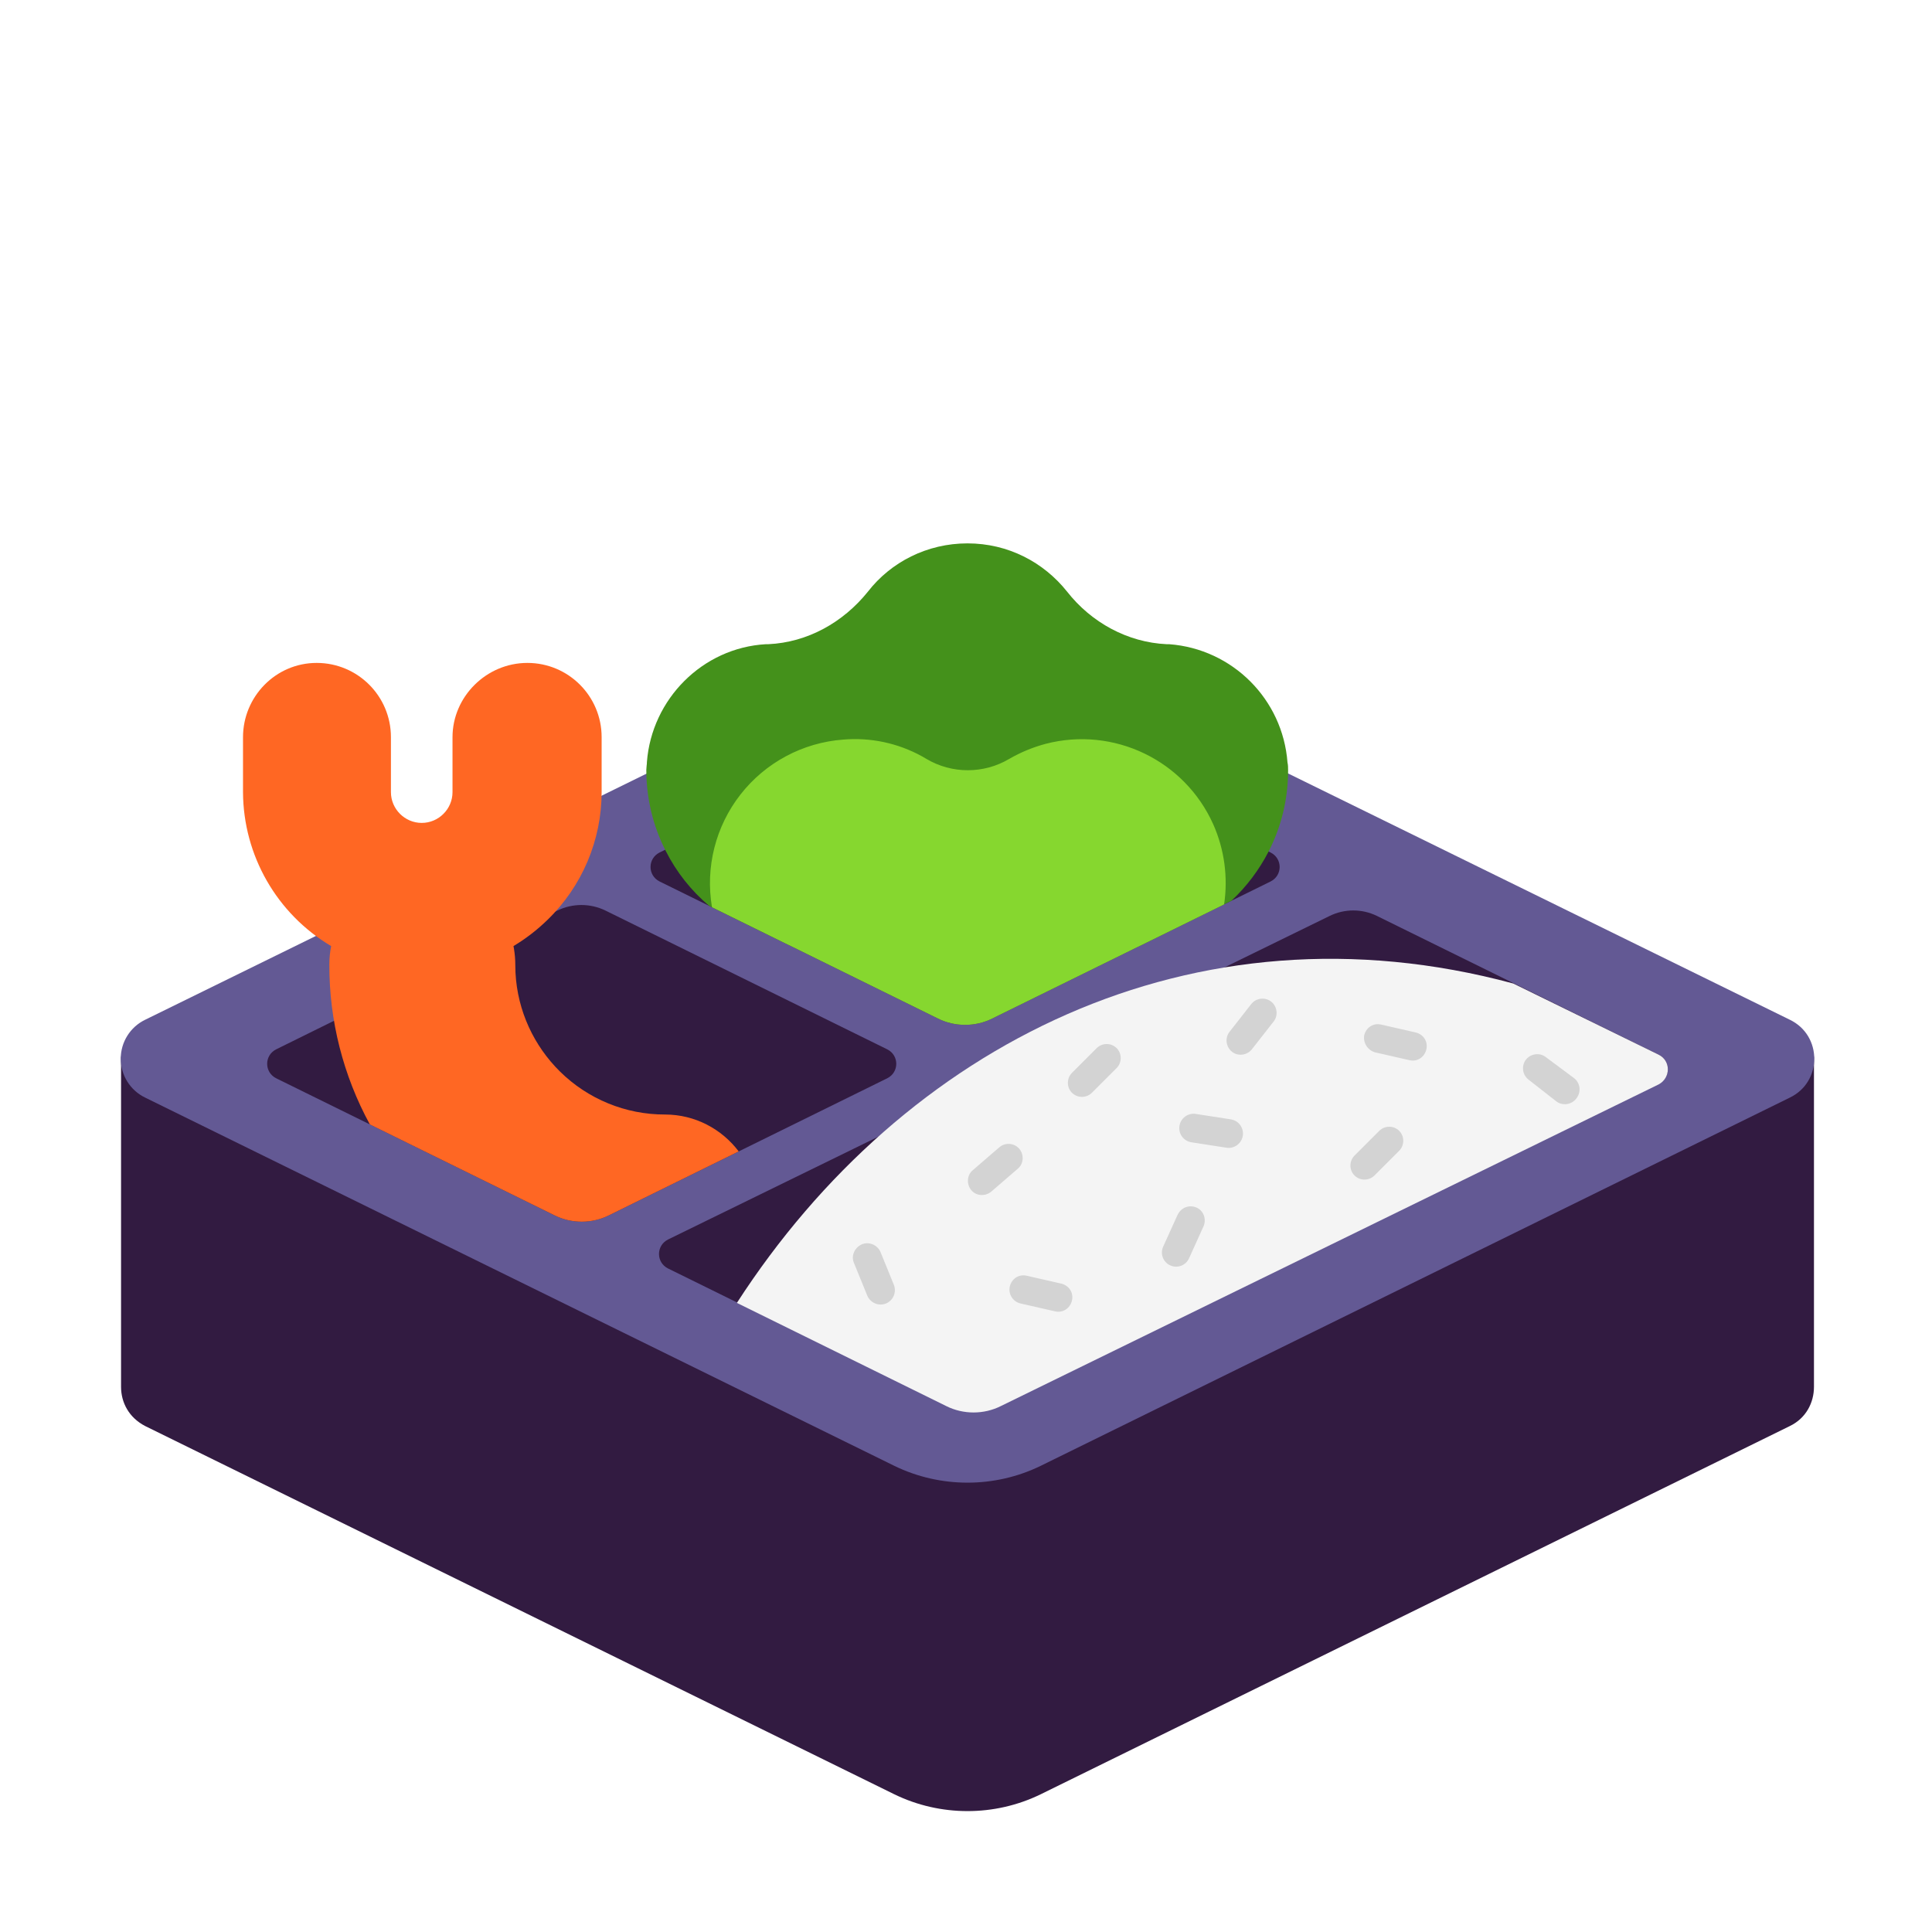
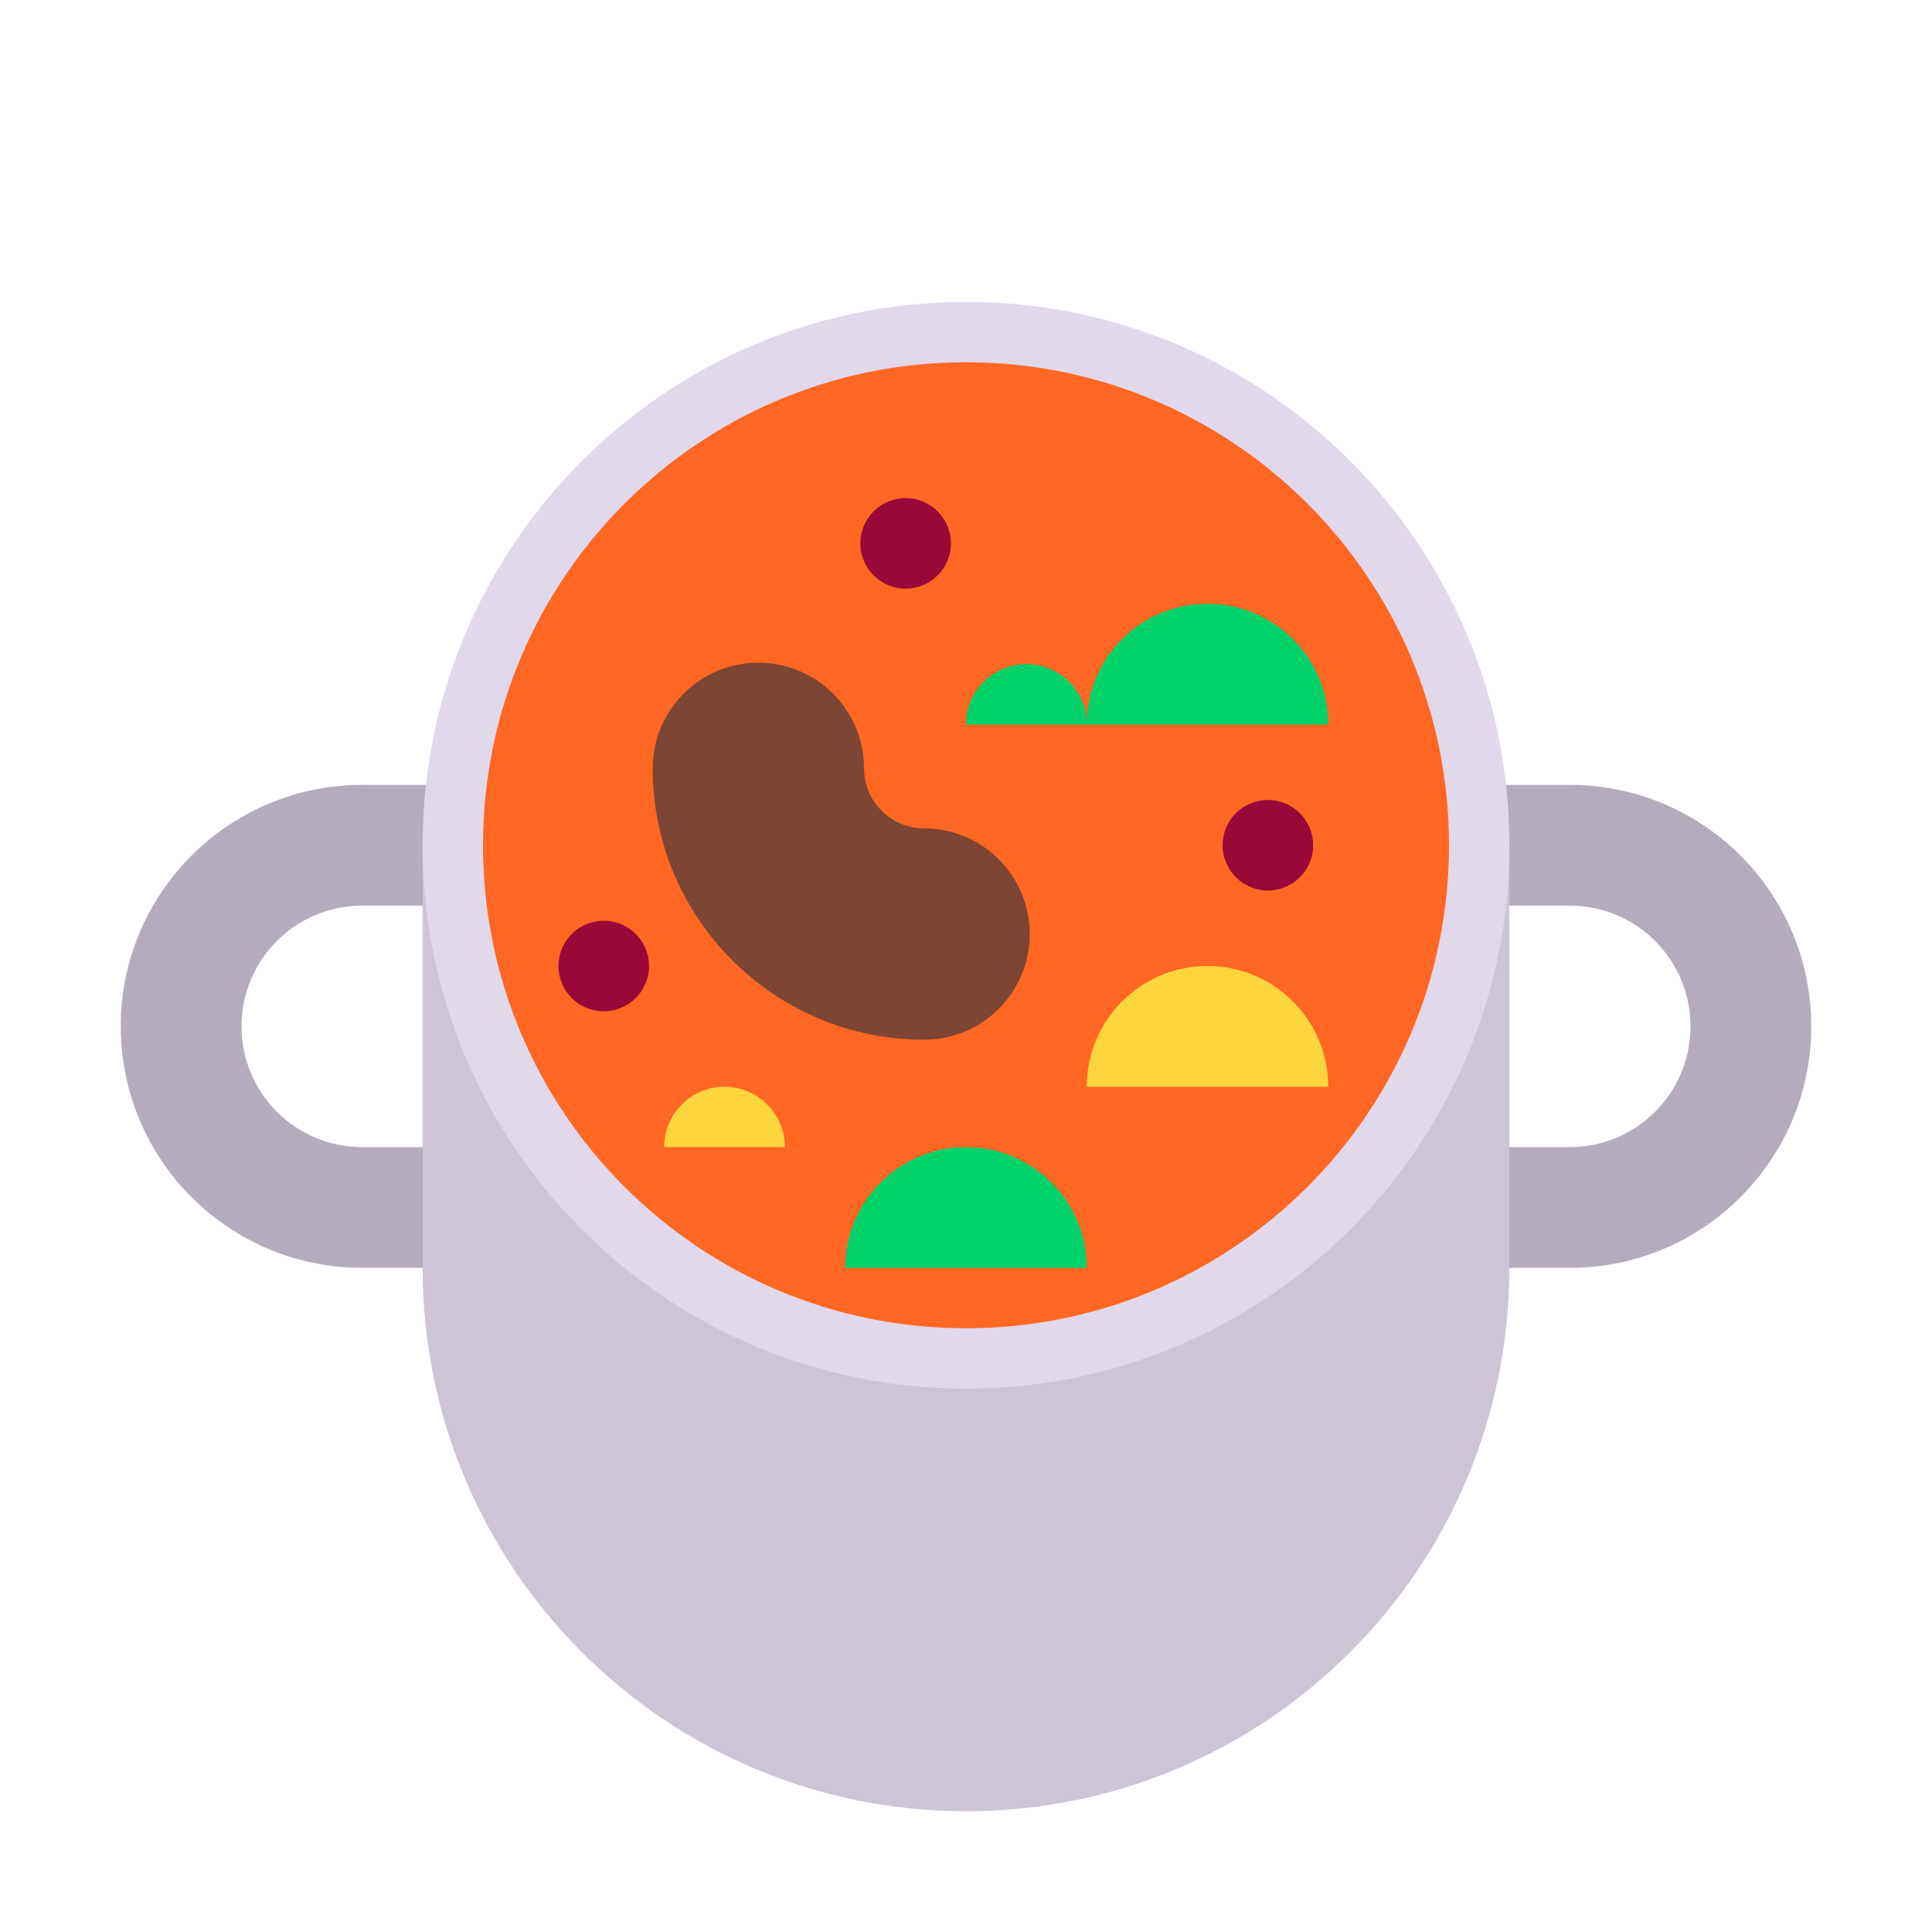
<svg xmlns="http://www.w3.org/2000/svg" width="1em" height="1em" viewBox="0 0 32 32">
  <g fill="none">
-     <path fill="#321b41" d="M28.675 17.5v.37l-12.33-7.07c-.2-.1-.44-1.1-.64 0l-12.33 7.07v-.37h-1.37v5.47c0 .26.13.51.4.65l12.41 6.1c.76.37 1.66.37 2.42 0l12.41-6.1c.27-.13.4-.39.4-.65V17.5z" />
-     <path fill="#635994" d="m2.405 16.89l12.57-6.17c.66-.33 1.44-.33 2.1 0l12.57 6.17c.54.26.54 1.03 0 1.29l-12.41 6.1c-.76.37-1.66.37-2.42 0l-12.41-6.1a.716.716 0 0 1 0-1.29m8.52-2.77c-.2.1-.2.38 0 .48l4.61 2.27c.28.14.62.14.9 0l4.61-2.27c.2-.1.2-.38 0-.48l-4.67-2.29a.86.86 0 0 0-.78-.01zm11.1 1.05l-10.96 5.36c-.2.1-.2.38 0 .48l4.61 2.27c.28.14.62.14.9 0l10.9-5.33c.2-.1.2-.38 0-.48l-4.67-2.3a.89.89 0 0 0-.78 0m-17.45 2.21c-.2.1-.2.38 0 .48l4.61 2.27c.28.14.62.14.9 0l4.61-2.27c.2-.1.2-.38 0-.48l-4.67-2.3a.91.91 0 0 0-.79 0z" />
-     <path fill="#44911b" d="M21.335 12.76c0-.04 0-.09-.01-.13a2.124 2.124 0 0 0-1.96-1.96h-.04c-.65-.03-1.25-.36-1.65-.87c-.39-.49-.98-.8-1.65-.8s-1.27.31-1.65.8c-.41.51-1 .84-1.65.87h-.04c-1.05.06-1.89.91-1.97 1.95q0 .031-.005.065l-.005.065c0 .477.112.927.312 1.325l.01.02a2.9 2.9 0 0 0 .72.91l1.302.64q.299.065.616.065h4.7q.26.001.507-.04l1.525-.751a3 3 0 0 0 .615-.815c.207-.403.323-.86.323-1.344" />
-     <path fill="#86d72f" d="M17.32 12.32a2.5 2.5 0 0 0-.605.25c-.42.25-.95.25-1.37 0l-.076-.044a2.3 2.3 0 0 0-1.304-.276a2.384 2.384 0 0 0-2.172 2.777l3.742 1.843c.28.14.62.14.9 0l3.84-1.89a2.4 2.4 0 0 0-.179-1.325a2.385 2.385 0 0 0-2.776-1.335" />
-     <path fill="#ff6723" d="M8.538 16.109c.033.64.309 1.216.736 1.638a2.47 2.47 0 0 0 1.741.713c.496 0 .94.24 1.22.611l-2.15 1.059c-.28.14-.62.14-.9 0l-3.059-1.506a5.5 5.5 0 0 1-.671-2.644c0-.11.01-.21.03-.31a2.98 2.98 0 0 1-1.46-2.55v-.91c0-.67.54-1.23 1.22-1.23s1.23.55 1.23 1.23v.91c0 .28.23.51.51.51s.51-.23.51-.51v-.91c0-.67.56-1.23 1.24-1.23s1.23.55 1.23 1.23v.91a2.95 2.95 0 0 1-.896 2.115q-.256.25-.564.435l.007.038c.015.09.023.184.023.272z" />
-     <path fill="#f4f4f4" d="m27.475 17.47l-2.41-1.18c-5.31-1.43-10.1 1.02-12.86 5.29l3.47 1.71c.28.14.62.14.9 0l10.9-5.33c.2-.11.2-.39 0-.49" />
-     <path fill="#d3d3d3" d="m20.725 16.63l-.36.46c-.08.1-.06.25.04.33s.25.06.33-.04l.36-.46c.08-.1.06-.25-.04-.33a.237.237 0 0 0-.33.04m2.62.93l-.57-.13a.253.253 0 0 1-.18-.28c.03-.13.15-.21.28-.18l.57.13c.13.03.21.15.18.28s-.15.21-.28.18m-3.54.89l.58.09a.237.237 0 1 1-.07.47l-.58-.09a.237.237 0 1 1 .07-.47m-.3 1.67l-.24.53a.235.235 0 1 0 .43.19l.24-.53c.05-.12 0-.26-.12-.31s-.25 0-.31.12m-2.03 1.6l-.57-.13a.236.236 0 0 1-.18-.28c.03-.13.15-.21.28-.18l.57.13c.13.03.21.15.18.28s-.15.21-.28.18m5.7-2.66l-.41.41c-.09.09-.24.09-.33 0a.235.235 0 0 1 0-.33l.41-.41c.09-.09.24-.09.33 0s.09.24 0 .33m-5.09-.96l.41-.41c.09-.09.09-.24 0-.33a.235.235 0 0 0-.33 0l-.41.41c-.09.09-.09.24 0 .33s.24.09.33 0m7.52-.59l.47.35c.1.08.12.23.03.34c-.08.1-.23.12-.33.04l-.46-.36a.237.237 0 0 1-.04-.33c.08-.1.23-.12.33-.04m-9.19 2.23l.44-.38c.1-.08.11-.23.03-.33a.236.236 0 0 0-.33-.03l-.44.38c-.1.08-.11.23-.03.33s.23.11.33.03m-2.05 1.72l-.22-.54c-.05-.11 0-.25.13-.31c.12-.05.26.01.31.13l.22.54a.24.24 0 0 1-.13.31a.24.24 0 0 1-.31-.13" />
+     <path fill="#b4acbc" d="M6 13a4 4 0 0 0 0 8h20a4 4 0 0 0 0-8zm-2 4a2 2 0 0 1 2-2h4v4H6a2 2 0 0 1-2-2m22 2h-4v-4h4a2 2 0 1 1 0 4" />
+     <path fill="#cdc4d6" d="M7 14h18v7a9 9 0 1 1-18 0z" />
+     <path fill="#e1d8ec" d="M25 14a9 9 0 1 1-18 0a9 9 0 0 1 18 0" />
+     <path fill="#ff6723" d="M24 14a8 8 0 1 1-16 0a8 8 0 0 1 16 0" />
+     <path fill="#fcd53f" d="M18 18a2 2 0 1 1 4 0zm-7 1a1 1 0 1 1 2 0z" />
+     <path fill="#00d26a" d="M20 10a2 2 0 0 0-2 2a1 1 0 1 0-2 0h6a2 2 0 0 0-2-2m-6 11a2 2 0 1 1 4 0z" />
+     <path fill="#990838" d="M15.75 9a.75.75 0 1 1-1.5 0a.75.75 0 0 1 1.5 0m-5 7a.75.75 0 1 1-1.5 0a.75.75 0 0 1 1.5 0M21 14.75a.75.75 0 1 0 0-1.5a.75.75 0 0 0 0 1.5" />
+     <path fill="#7d4533" d="M12.561 10.976c.967 0 1.75.783 1.75 1.75c0 .55.446.995.995.995a1.75 1.75 0 1 1 0 3.5a4.495 4.495 0 0 1-4.495-4.495c0-.967.784-1.75 1.75-1.75" />
  </g>
</svg>
